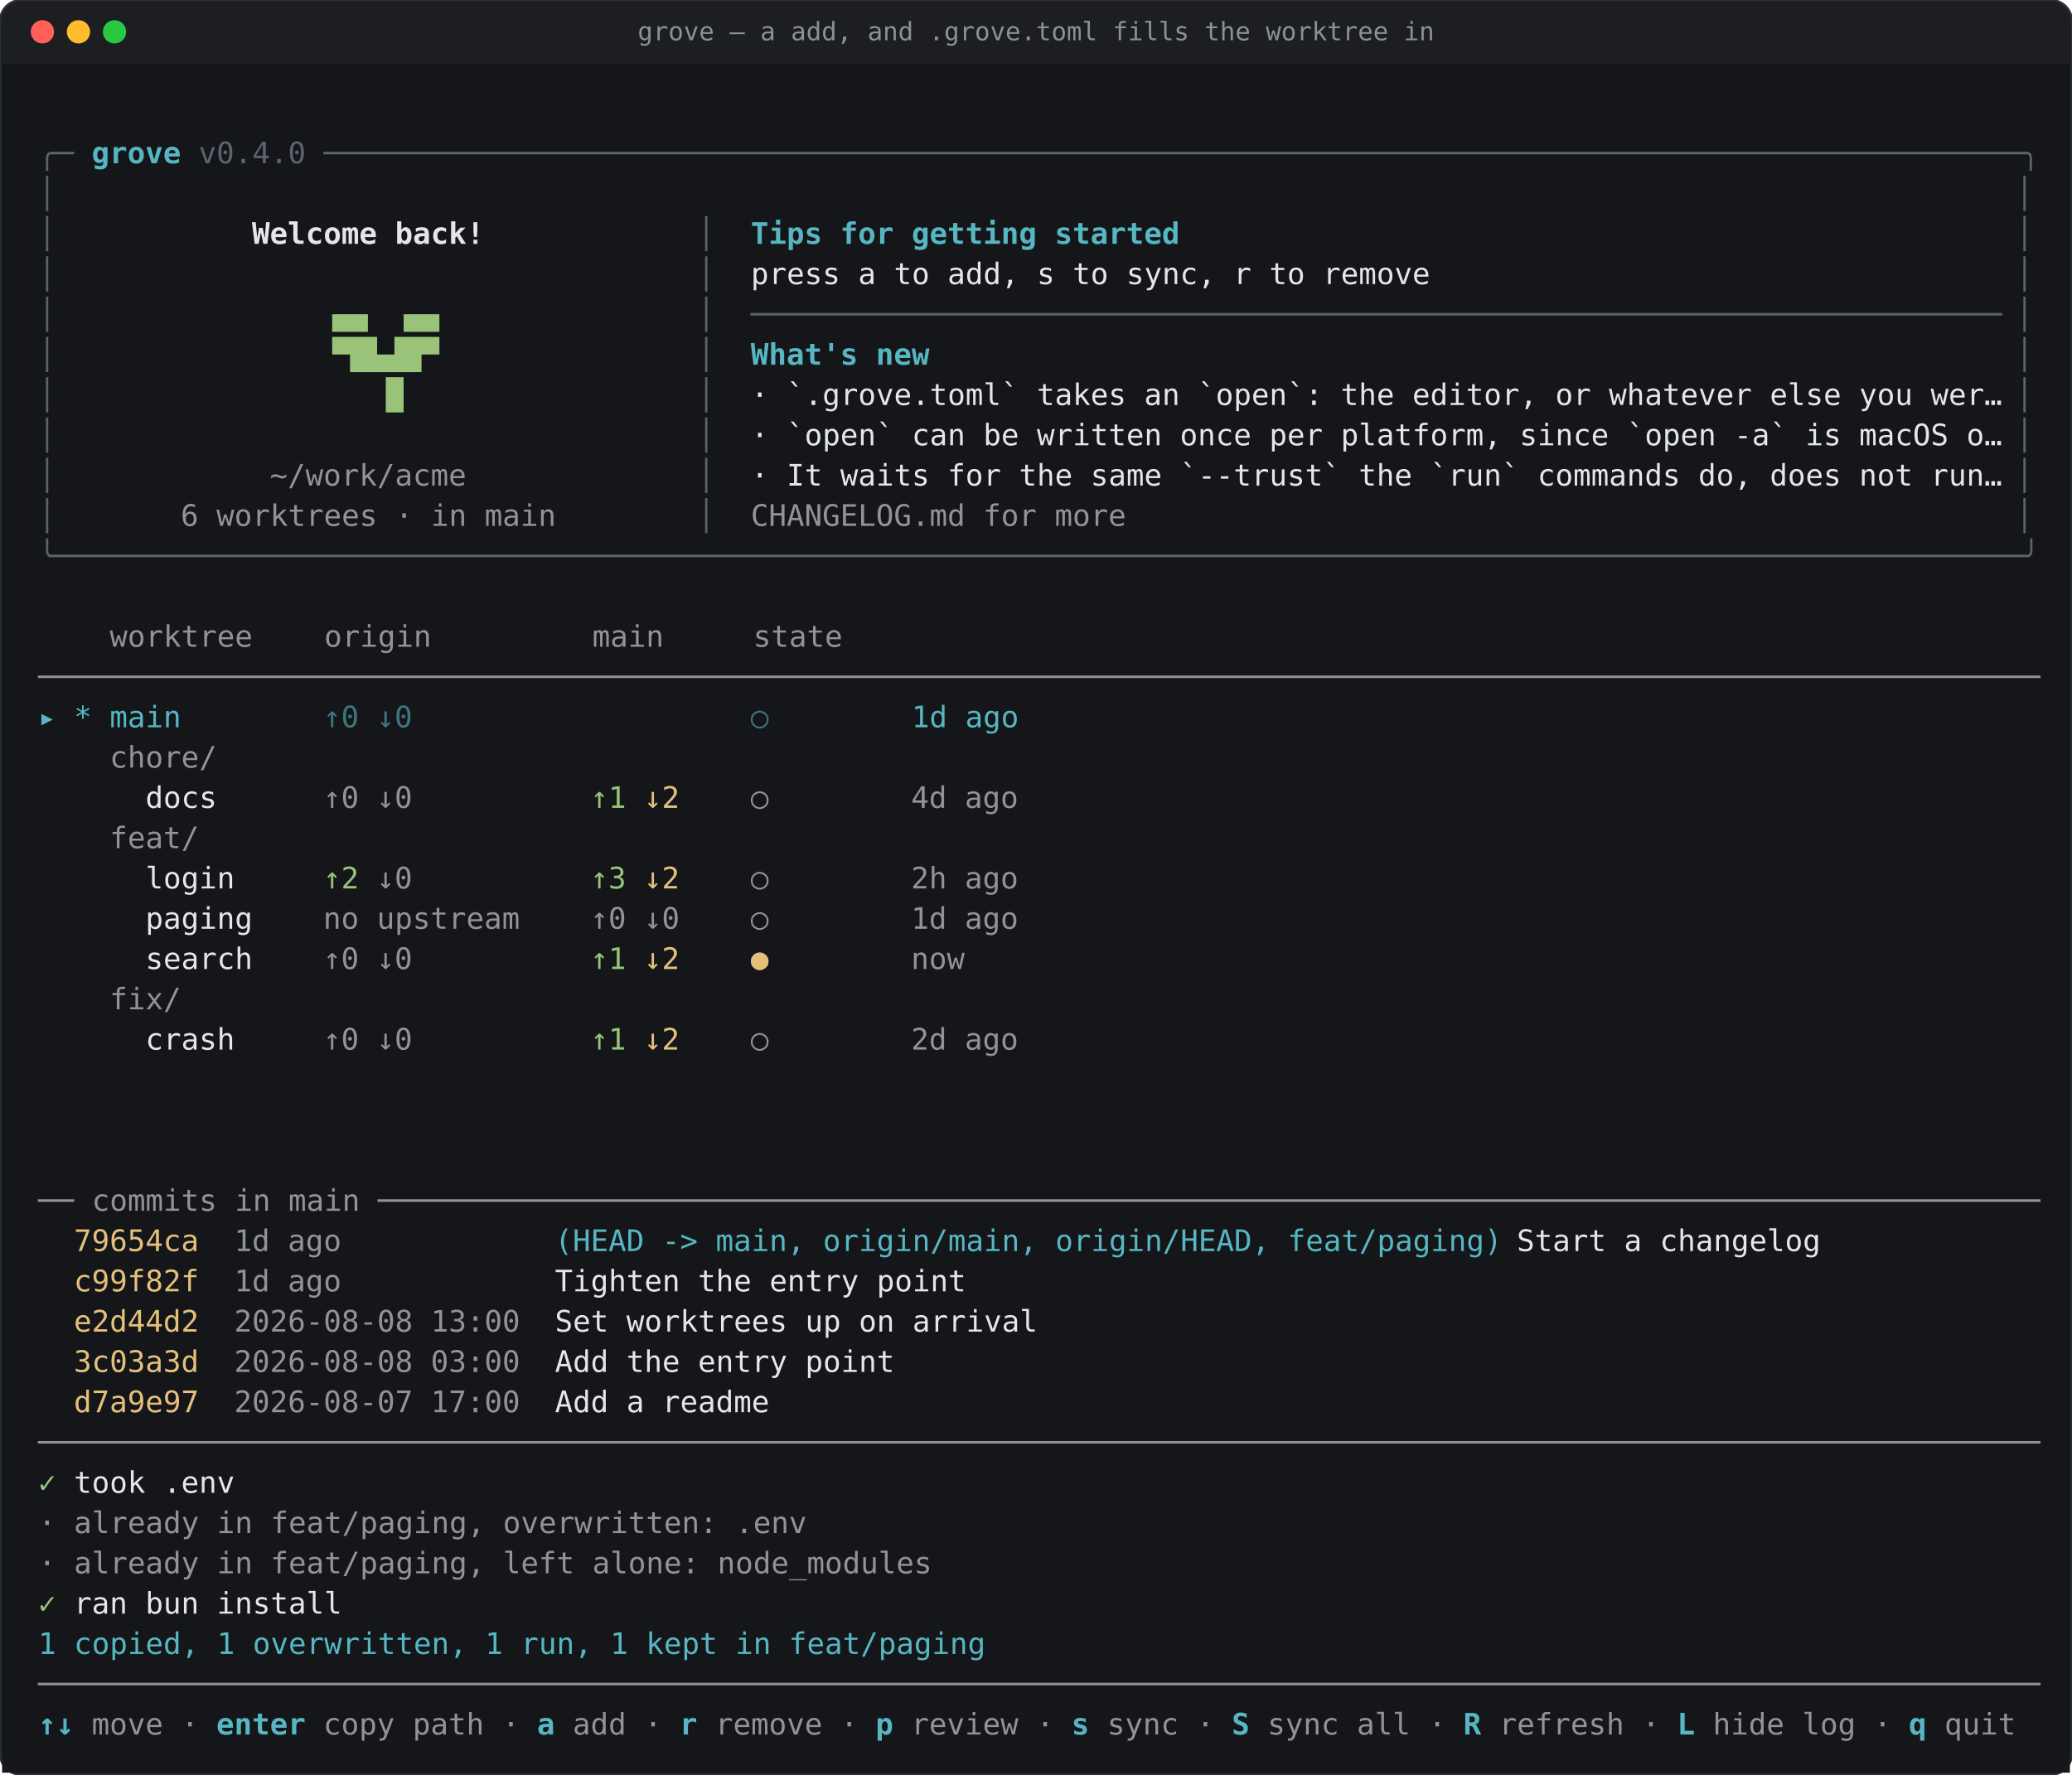
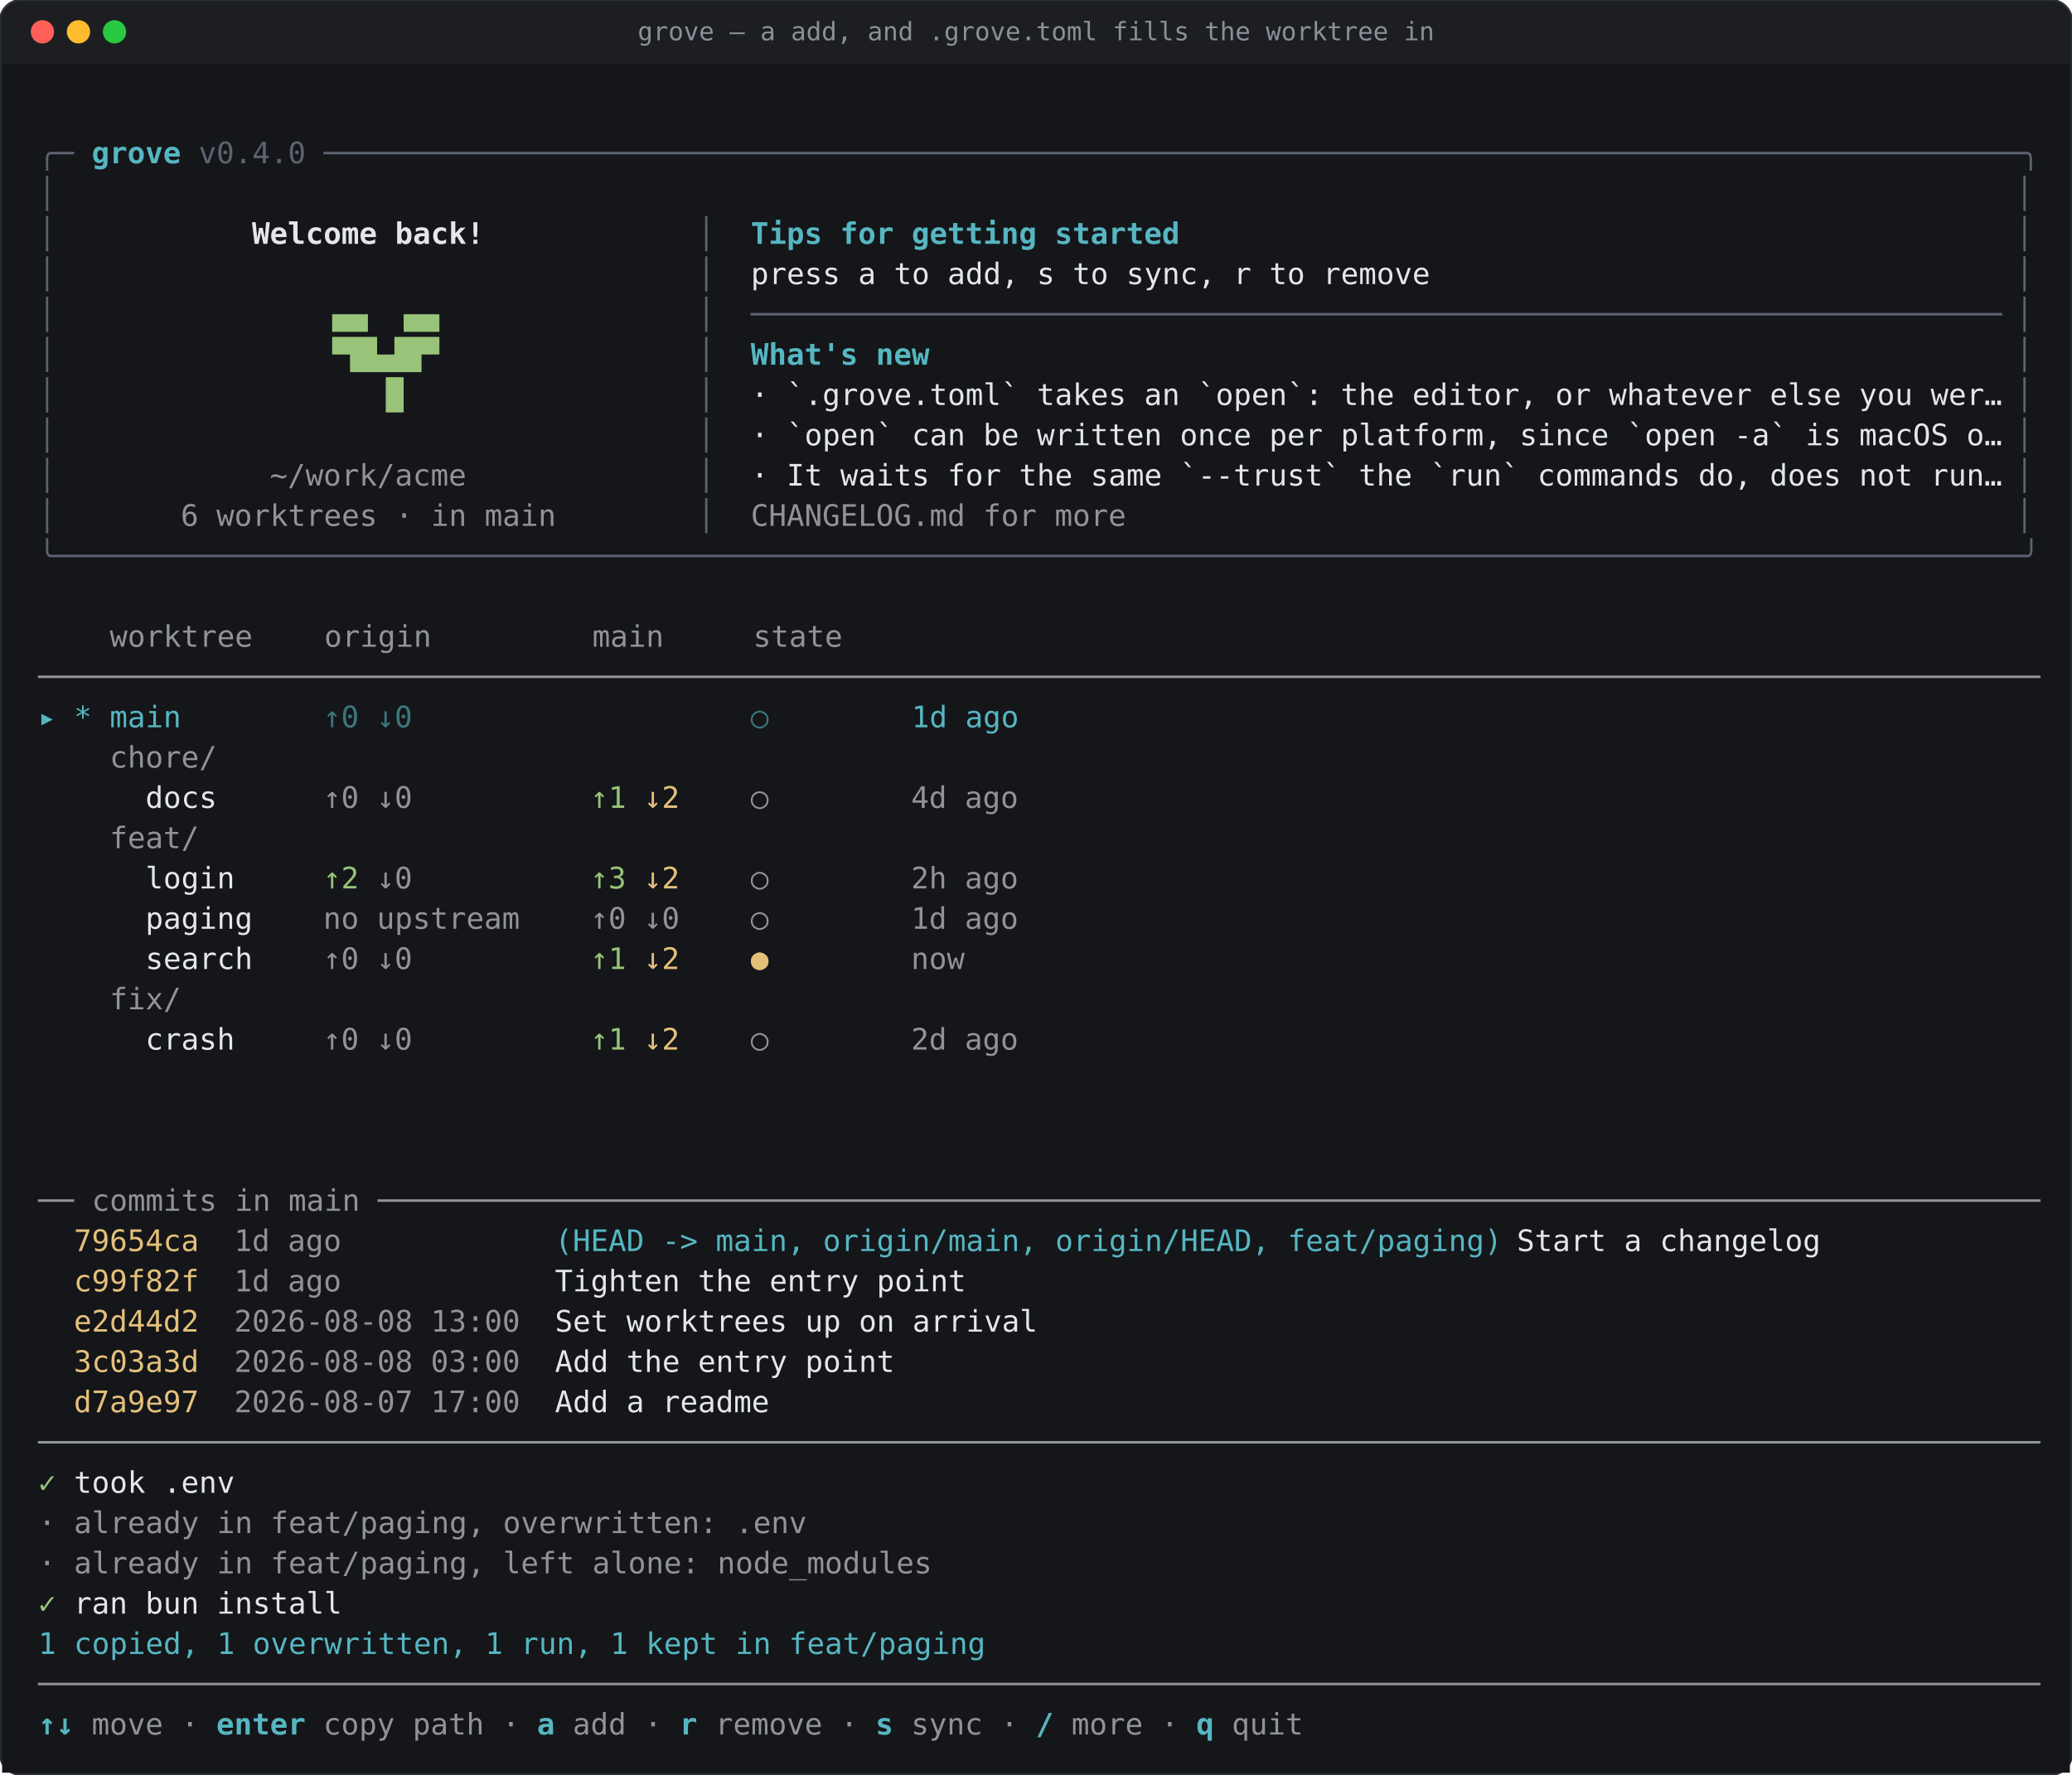
<svg xmlns="http://www.w3.org/2000/svg" width="977" height="837" viewBox="0 0 977 837" font-family="ui-monospace, SFMono-Regular, Menlo, Consolas, 'DejaVu Sans Mono', monospace" font-size="14">
  <rect width="977" height="837" rx="10" fill="#1c1e22" stroke="#2c2f36" />
  <rect x="1" y="30" width="975" height="806" fill="#141619" />
  <circle cx="20" cy="15" r="5.5" fill="#ff5f57" />
  <circle cx="37" cy="15" r="5.5" fill="#febc2e" />
  <circle cx="54" cy="15" r="5.5" fill="#28c840" />
  <text x="488.5" y="19" fill="#8b8f98" font-size="12" text-anchor="middle">grove — a add, and .grove.toml fills the worktree in</text>
  <text x="18.0" y="77.0" fill="#5c6370" textLength="25.2" lengthAdjust="spacingAndGlyphs" xml:space="preserve">╭─ </text>
  <text x="43.2" y="77.0" fill="#56b6c2" font-weight="600" textLength="42.0" lengthAdjust="spacingAndGlyphs" xml:space="preserve">grove</text>
  <text x="85.2" y="77.0" fill="#5c6370" textLength="873.6" lengthAdjust="spacingAndGlyphs" xml:space="preserve"> v0.4.0 ───────────────────────────────────────────────────────────────────────────────────────────────╮</text>
  <text x="18.0" y="96.0" fill="#5c6370" textLength="8.4" lengthAdjust="spacingAndGlyphs" xml:space="preserve">│</text>
  <text x="950.4" y="96.0" fill="#5c6370" textLength="8.4" lengthAdjust="spacingAndGlyphs" xml:space="preserve">│</text>
  <text x="18.0" y="115.0" fill="#5c6370" textLength="8.4" lengthAdjust="spacingAndGlyphs" xml:space="preserve">│</text>
  <text x="118.8" y="115.0" fill="#e4e6ea" font-weight="600" textLength="109.2" lengthAdjust="spacingAndGlyphs" xml:space="preserve">Welcome back!</text>
  <text x="328.8" y="115.0" fill="#5c6370" textLength="8.4" lengthAdjust="spacingAndGlyphs" xml:space="preserve">│</text>
  <text x="354.0" y="115.0" fill="#56b6c2" font-weight="600" textLength="201.6" lengthAdjust="spacingAndGlyphs" xml:space="preserve">Tips for getting started</text>
  <text x="950.4" y="115.0" fill="#5c6370" textLength="8.4" lengthAdjust="spacingAndGlyphs" xml:space="preserve">│</text>
  <text x="18.0" y="134.0" fill="#5c6370" textLength="8.4" lengthAdjust="spacingAndGlyphs" xml:space="preserve">│</text>
  <text x="328.8" y="134.0" fill="#5c6370" textLength="8.4" lengthAdjust="spacingAndGlyphs" xml:space="preserve">│</text>
  <text x="337.2" y="134.0" fill="#e4e6ea" textLength="613.2" lengthAdjust="spacingAndGlyphs" xml:space="preserve">  press a to add, s to sync, r to remove                                 </text>
  <text x="950.4" y="134.0" fill="#5c6370" textLength="8.4" lengthAdjust="spacingAndGlyphs" xml:space="preserve">│</text>
  <text x="18.0" y="153.0" fill="#5c6370" textLength="8.4" lengthAdjust="spacingAndGlyphs" xml:space="preserve">│</text>
  <text x="152.4" y="153.0" fill="#98c379" textLength="58.8" lengthAdjust="spacingAndGlyphs" xml:space="preserve">▗▄▖ ▗▄▖</text>
  <text x="328.8" y="153.0" fill="#5c6370" textLength="8.4" lengthAdjust="spacingAndGlyphs" xml:space="preserve">│</text>
  <text x="354.0" y="153.0" fill="#5c6370" textLength="588.0" lengthAdjust="spacingAndGlyphs" xml:space="preserve">──────────────────────────────────────────────────────────────────────</text>
  <text x="950.4" y="153.0" fill="#5c6370" textLength="8.4" lengthAdjust="spacingAndGlyphs" xml:space="preserve">│</text>
  <text x="18.0" y="172.0" fill="#5c6370" textLength="8.4" lengthAdjust="spacingAndGlyphs" xml:space="preserve">│</text>
  <text x="152.4" y="172.0" fill="#98c379" textLength="58.8" lengthAdjust="spacingAndGlyphs" xml:space="preserve">▝▜█▄█▛▘</text>
  <text x="328.8" y="172.0" fill="#5c6370" textLength="8.4" lengthAdjust="spacingAndGlyphs" xml:space="preserve">│</text>
  <text x="354.0" y="172.0" fill="#56b6c2" font-weight="600" textLength="84.0" lengthAdjust="spacingAndGlyphs" xml:space="preserve">What's new</text>
  <text x="950.4" y="172.0" fill="#5c6370" textLength="8.4" lengthAdjust="spacingAndGlyphs" xml:space="preserve">│</text>
  <text x="18.0" y="191.0" fill="#5c6370" textLength="8.4" lengthAdjust="spacingAndGlyphs" xml:space="preserve">│</text>
  <text x="152.4" y="191.0" fill="#98c379" textLength="42.0" lengthAdjust="spacingAndGlyphs" xml:space="preserve">   ▐▌</text>
  <text x="328.8" y="191.0" fill="#5c6370" textLength="8.4" lengthAdjust="spacingAndGlyphs" xml:space="preserve">│</text>
  <text x="337.2" y="191.0" fill="#e4e6ea" textLength="613.2" lengthAdjust="spacingAndGlyphs" xml:space="preserve">  · `.grove.toml` takes an `open`: the editor, or whatever else you wer… </text>
  <text x="950.4" y="191.0" fill="#5c6370" textLength="8.4" lengthAdjust="spacingAndGlyphs" xml:space="preserve">│</text>
  <text x="18.0" y="210.0" fill="#5c6370" textLength="8.4" lengthAdjust="spacingAndGlyphs" xml:space="preserve">│</text>
  <text x="328.8" y="210.0" fill="#5c6370" textLength="8.4" lengthAdjust="spacingAndGlyphs" xml:space="preserve">│</text>
  <text x="337.2" y="210.0" fill="#e4e6ea" textLength="613.2" lengthAdjust="spacingAndGlyphs" xml:space="preserve">  · `open` can be written once per platform, since `open -a` is macOS o… </text>
  <text x="950.4" y="210.0" fill="#5c6370" textLength="8.4" lengthAdjust="spacingAndGlyphs" xml:space="preserve">│</text>
  <text x="18.0" y="229.0" fill="#5c6370" textLength="8.4" lengthAdjust="spacingAndGlyphs" xml:space="preserve">│</text>
  <text x="127.2" y="229.0" fill="#e4e6ea" opacity="0.6" textLength="92.4" lengthAdjust="spacingAndGlyphs" xml:space="preserve">~/work/acme</text>
  <text x="328.8" y="229.0" fill="#5c6370" textLength="8.4" lengthAdjust="spacingAndGlyphs" xml:space="preserve">│</text>
  <text x="337.2" y="229.0" fill="#e4e6ea" textLength="613.2" lengthAdjust="spacingAndGlyphs" xml:space="preserve">  · It waits for the same `--trust` the `run` commands do, does not run… </text>
  <text x="950.4" y="229.0" fill="#5c6370" textLength="8.4" lengthAdjust="spacingAndGlyphs" xml:space="preserve">│</text>
  <text x="18.0" y="248.0" fill="#5c6370" textLength="8.4" lengthAdjust="spacingAndGlyphs" xml:space="preserve">│</text>
  <text x="85.2" y="248.0" fill="#e4e6ea" opacity="0.6" textLength="176.4" lengthAdjust="spacingAndGlyphs" xml:space="preserve">6 worktrees · in main</text>
  <text x="328.8" y="248.0" fill="#5c6370" textLength="8.4" lengthAdjust="spacingAndGlyphs" xml:space="preserve">│</text>
  <text x="354.0" y="248.0" fill="#e4e6ea" opacity="0.6" textLength="176.4" lengthAdjust="spacingAndGlyphs" xml:space="preserve">CHANGELOG.md for more</text>
  <text x="950.4" y="248.0" fill="#5c6370" textLength="8.4" lengthAdjust="spacingAndGlyphs" xml:space="preserve">│</text>
  <text x="18.0" y="267.0" fill="#5c6370" textLength="940.8" lengthAdjust="spacingAndGlyphs" xml:space="preserve">╰──────────────────────────────────────────────────────────────────────────────────────────────────────────────╯</text>
  <text x="18.0" y="305.0" fill="#e4e6ea" opacity="0.6" textLength="378.0" lengthAdjust="spacingAndGlyphs" xml:space="preserve">    worktree    origin         main     state</text>
  <text x="18.0" y="324.0" fill="#e4e6ea" opacity="0.6" textLength="940.8" lengthAdjust="spacingAndGlyphs" xml:space="preserve">────────────────────────────────────────────────────────────────────────────────────────────────────────────────</text>
  <text x="18.0" y="343.0" fill="#56b6c2" textLength="134.4" lengthAdjust="spacingAndGlyphs" xml:space="preserve">▸ * main        </text>
  <text x="152.4" y="343.0" fill="#56b6c2" opacity="0.6" textLength="16.8" lengthAdjust="spacingAndGlyphs" xml:space="preserve">↑0</text>
  <text x="177.6" y="343.0" fill="#56b6c2" opacity="0.6" textLength="16.8" lengthAdjust="spacingAndGlyphs" xml:space="preserve">↓0</text>
  <text x="354.0" y="343.0" fill="#56b6c2" opacity="0.6" textLength="8.4" lengthAdjust="spacingAndGlyphs" xml:space="preserve">○</text>
  <text x="362.4" y="343.0" fill="#56b6c2" textLength="117.6" lengthAdjust="spacingAndGlyphs" xml:space="preserve">        1d ago</text>
  <text x="18.0" y="362.0" fill="#e4e6ea" opacity="0.6" textLength="84.0" lengthAdjust="spacingAndGlyphs" xml:space="preserve">    chore/</text>
  <text x="18.0" y="381.0" fill="#e4e6ea" textLength="134.4" lengthAdjust="spacingAndGlyphs" xml:space="preserve">      docs      </text>
  <text x="152.4" y="381.0" fill="#e4e6ea" opacity="0.6" textLength="16.8" lengthAdjust="spacingAndGlyphs" xml:space="preserve">↑0</text>
  <text x="177.6" y="381.0" fill="#e4e6ea" opacity="0.6" textLength="16.8" lengthAdjust="spacingAndGlyphs" xml:space="preserve">↓0</text>
  <text x="278.4" y="381.0" fill="#98c379" textLength="16.8" lengthAdjust="spacingAndGlyphs" xml:space="preserve">↑1</text>
  <text x="303.6" y="381.0" fill="#e5c07b" textLength="16.8" lengthAdjust="spacingAndGlyphs" xml:space="preserve">↓2</text>
  <text x="354.0" y="381.0" fill="#e4e6ea" opacity="0.6" textLength="8.4" lengthAdjust="spacingAndGlyphs" xml:space="preserve">○</text>
  <text x="429.6" y="381.0" fill="#e4e6ea" opacity="0.6" textLength="50.4" lengthAdjust="spacingAndGlyphs" xml:space="preserve">4d ago</text>
  <text x="18.0" y="400.0" fill="#e4e6ea" opacity="0.6" textLength="75.6" lengthAdjust="spacingAndGlyphs" xml:space="preserve">    feat/</text>
  <text x="18.0" y="419.0" fill="#e4e6ea" textLength="134.4" lengthAdjust="spacingAndGlyphs" xml:space="preserve">      login     </text>
  <text x="152.4" y="419.0" fill="#98c379" textLength="16.8" lengthAdjust="spacingAndGlyphs" xml:space="preserve">↑2</text>
  <text x="177.6" y="419.0" fill="#e4e6ea" opacity="0.6" textLength="16.8" lengthAdjust="spacingAndGlyphs" xml:space="preserve">↓0</text>
  <text x="278.4" y="419.0" fill="#98c379" textLength="16.8" lengthAdjust="spacingAndGlyphs" xml:space="preserve">↑3</text>
  <text x="303.6" y="419.0" fill="#e5c07b" textLength="16.8" lengthAdjust="spacingAndGlyphs" xml:space="preserve">↓2</text>
  <text x="354.0" y="419.0" fill="#e4e6ea" opacity="0.6" textLength="8.4" lengthAdjust="spacingAndGlyphs" xml:space="preserve">○</text>
  <text x="429.6" y="419.0" fill="#e4e6ea" opacity="0.6" textLength="50.4" lengthAdjust="spacingAndGlyphs" xml:space="preserve">2h ago</text>
  <text x="18.0" y="438.0" fill="#e4e6ea" textLength="134.4" lengthAdjust="spacingAndGlyphs" xml:space="preserve">      paging    </text>
  <text x="152.4" y="438.0" fill="#e4e6ea" opacity="0.6" textLength="92.4" lengthAdjust="spacingAndGlyphs" xml:space="preserve">no upstream</text>
  <text x="278.4" y="438.0" fill="#e4e6ea" opacity="0.6" textLength="16.8" lengthAdjust="spacingAndGlyphs" xml:space="preserve">↑0</text>
  <text x="303.6" y="438.0" fill="#e4e6ea" opacity="0.6" textLength="16.8" lengthAdjust="spacingAndGlyphs" xml:space="preserve">↓0</text>
  <text x="354.0" y="438.0" fill="#e4e6ea" opacity="0.6" textLength="8.4" lengthAdjust="spacingAndGlyphs" xml:space="preserve">○</text>
  <text x="429.6" y="438.0" fill="#e4e6ea" opacity="0.6" textLength="50.4" lengthAdjust="spacingAndGlyphs" xml:space="preserve">1d ago</text>
  <text x="18.0" y="457.0" fill="#e4e6ea" textLength="134.4" lengthAdjust="spacingAndGlyphs" xml:space="preserve">      search    </text>
  <text x="152.4" y="457.0" fill="#e4e6ea" opacity="0.6" textLength="16.8" lengthAdjust="spacingAndGlyphs" xml:space="preserve">↑0</text>
  <text x="177.6" y="457.0" fill="#e4e6ea" opacity="0.6" textLength="16.8" lengthAdjust="spacingAndGlyphs" xml:space="preserve">↓0</text>
  <text x="278.4" y="457.0" fill="#98c379" textLength="16.8" lengthAdjust="spacingAndGlyphs" xml:space="preserve">↑1</text>
  <text x="303.6" y="457.0" fill="#e5c07b" textLength="16.8" lengthAdjust="spacingAndGlyphs" xml:space="preserve">↓2</text>
  <text x="354.0" y="457.0" fill="#e5c07b" textLength="8.4" lengthAdjust="spacingAndGlyphs" xml:space="preserve">●</text>
  <text x="429.6" y="457.0" fill="#e4e6ea" opacity="0.6" textLength="50.4" lengthAdjust="spacingAndGlyphs" xml:space="preserve">now   </text>
  <text x="18.0" y="476.0" fill="#e4e6ea" opacity="0.6" textLength="67.2" lengthAdjust="spacingAndGlyphs" xml:space="preserve">    fix/</text>
  <text x="18.0" y="495.0" fill="#e4e6ea" textLength="134.4" lengthAdjust="spacingAndGlyphs" xml:space="preserve">      crash     </text>
  <text x="152.4" y="495.0" fill="#e4e6ea" opacity="0.6" textLength="16.8" lengthAdjust="spacingAndGlyphs" xml:space="preserve">↑0</text>
  <text x="177.6" y="495.0" fill="#e4e6ea" opacity="0.6" textLength="16.8" lengthAdjust="spacingAndGlyphs" xml:space="preserve">↓0</text>
  <text x="278.4" y="495.0" fill="#98c379" textLength="16.8" lengthAdjust="spacingAndGlyphs" xml:space="preserve">↑1</text>
  <text x="303.6" y="495.0" fill="#e5c07b" textLength="16.8" lengthAdjust="spacingAndGlyphs" xml:space="preserve">↓2</text>
  <text x="354.0" y="495.0" fill="#e4e6ea" opacity="0.6" textLength="8.4" lengthAdjust="spacingAndGlyphs" xml:space="preserve">○</text>
  <text x="429.6" y="495.0" fill="#e4e6ea" opacity="0.6" textLength="50.4" lengthAdjust="spacingAndGlyphs" xml:space="preserve">2d ago</text>
  <text x="18.0" y="571.0" fill="#e4e6ea" opacity="0.6" textLength="940.8" lengthAdjust="spacingAndGlyphs" xml:space="preserve">── commits in main ─────────────────────────────────────────────────────────────────────────────────────────────</text>
  <text x="34.8" y="590.0" fill="#e5c07b" textLength="58.8" lengthAdjust="spacingAndGlyphs" xml:space="preserve">79654ca</text>
  <text x="110.4" y="590.0" fill="#e4e6ea" opacity="0.6" textLength="134.4" lengthAdjust="spacingAndGlyphs" xml:space="preserve">1d ago          </text>
  <text x="261.6" y="590.0" fill="#56b6c2" textLength="453.6" lengthAdjust="spacingAndGlyphs" xml:space="preserve">(HEAD -&gt; main, origin/main, origin/HEAD, feat/paging) </text>
  <text x="715.2" y="590.0" fill="#e4e6ea" textLength="142.8" lengthAdjust="spacingAndGlyphs" xml:space="preserve">Start a changelog</text>
  <text x="34.8" y="609.0" fill="#e5c07b" textLength="58.8" lengthAdjust="spacingAndGlyphs" xml:space="preserve">c99f82f</text>
  <text x="110.4" y="609.0" fill="#e4e6ea" opacity="0.6" textLength="134.4" lengthAdjust="spacingAndGlyphs" xml:space="preserve">1d ago          </text>
  <text x="244.8" y="609.0" fill="#e4e6ea" textLength="210.0" lengthAdjust="spacingAndGlyphs" xml:space="preserve">  Tighten the entry point</text>
  <text x="34.8" y="628.0" fill="#e5c07b" textLength="58.8" lengthAdjust="spacingAndGlyphs" xml:space="preserve">e2d44d2</text>
  <text x="110.4" y="628.0" fill="#e4e6ea" opacity="0.6" textLength="134.4" lengthAdjust="spacingAndGlyphs" xml:space="preserve">2026-08-08 13:00</text>
  <text x="244.8" y="628.0" fill="#e4e6ea" textLength="243.6" lengthAdjust="spacingAndGlyphs" xml:space="preserve">  Set worktrees up on arrival</text>
  <text x="34.8" y="647.0" fill="#e5c07b" textLength="58.8" lengthAdjust="spacingAndGlyphs" xml:space="preserve">3c03a3d</text>
  <text x="110.4" y="647.0" fill="#e4e6ea" opacity="0.6" textLength="134.4" lengthAdjust="spacingAndGlyphs" xml:space="preserve">2026-08-08 03:00</text>
  <text x="244.8" y="647.0" fill="#e4e6ea" textLength="176.4" lengthAdjust="spacingAndGlyphs" xml:space="preserve">  Add the entry point</text>
  <text x="34.8" y="666.0" fill="#e5c07b" textLength="58.8" lengthAdjust="spacingAndGlyphs" xml:space="preserve">d7a9e97</text>
  <text x="110.4" y="666.0" fill="#e4e6ea" opacity="0.6" textLength="134.4" lengthAdjust="spacingAndGlyphs" xml:space="preserve">2026-08-07 17:00</text>
  <text x="244.8" y="666.0" fill="#e4e6ea" textLength="117.6" lengthAdjust="spacingAndGlyphs" xml:space="preserve">  Add a readme</text>
  <text x="18.0" y="685.0" fill="#e4e6ea" opacity="0.6" textLength="940.8" lengthAdjust="spacingAndGlyphs" xml:space="preserve">────────────────────────────────────────────────────────────────────────────────────────────────────────────────</text>
  <text x="18.0" y="704.0" fill="#98c379" textLength="8.4" lengthAdjust="spacingAndGlyphs" xml:space="preserve">✓</text>
  <text x="26.4" y="704.0" fill="#e4e6ea" textLength="84.0" lengthAdjust="spacingAndGlyphs" xml:space="preserve"> took .env</text>
  <text x="18.0" y="723.0" fill="#e4e6ea" opacity="0.6" textLength="361.2" lengthAdjust="spacingAndGlyphs" xml:space="preserve">· already in feat/paging, overwritten: .env</text>
  <text x="18.0" y="742.0" fill="#e4e6ea" opacity="0.6" textLength="420.0" lengthAdjust="spacingAndGlyphs" xml:space="preserve">· already in feat/paging, left alone: node_modules</text>
  <text x="18.0" y="761.0" fill="#98c379" textLength="8.4" lengthAdjust="spacingAndGlyphs" xml:space="preserve">✓</text>
  <text x="26.4" y="761.0" fill="#e4e6ea" textLength="134.4" lengthAdjust="spacingAndGlyphs" xml:space="preserve"> ran bun install</text>
  <text x="18.0" y="780.0" fill="#56b6c2" textLength="445.2" lengthAdjust="spacingAndGlyphs" xml:space="preserve">1 copied, 1 overwritten, 1 run, 1 kept in feat/paging</text>
  <text x="18.0" y="799.0" fill="#e4e6ea" opacity="0.6" textLength="940.8" lengthAdjust="spacingAndGlyphs" xml:space="preserve">────────────────────────────────────────────────────────────────────────────────────────────────────────────────</text>
  <text x="18.0" y="818.0" fill="#56b6c2" font-weight="600" textLength="16.8" lengthAdjust="spacingAndGlyphs" xml:space="preserve">↑↓</text>
  <text x="34.8" y="818.0" fill="#e4e6ea" opacity="0.6" textLength="67.2" lengthAdjust="spacingAndGlyphs" xml:space="preserve"> move · </text>
  <text x="102.0" y="818.0" fill="#56b6c2" font-weight="600" textLength="42.0" lengthAdjust="spacingAndGlyphs" xml:space="preserve">enter</text>
  <text x="144.0" y="818.0" fill="#e4e6ea" opacity="0.6" textLength="109.2" lengthAdjust="spacingAndGlyphs" xml:space="preserve"> copy path · </text>
  <text x="253.2" y="818.0" fill="#56b6c2" font-weight="600" textLength="8.4" lengthAdjust="spacingAndGlyphs" xml:space="preserve">a</text>
  <text x="261.6" y="818.0" fill="#e4e6ea" opacity="0.6" textLength="58.8" lengthAdjust="spacingAndGlyphs" xml:space="preserve"> add · </text>
  <text x="320.4" y="818.0" fill="#56b6c2" font-weight="600" textLength="8.4" lengthAdjust="spacingAndGlyphs" xml:space="preserve">r</text>
  <text x="328.8" y="818.0" fill="#e4e6ea" opacity="0.6" textLength="84.0" lengthAdjust="spacingAndGlyphs" xml:space="preserve"> remove · </text>
-   <text x="412.8" y="818.0" fill="#56b6c2" font-weight="600" textLength="8.4" lengthAdjust="spacingAndGlyphs" xml:space="preserve">p</text>
-   <text x="421.2" y="818.0" fill="#e4e6ea" opacity="0.6" textLength="84.0" lengthAdjust="spacingAndGlyphs" xml:space="preserve"> review · </text>
-   <text x="505.2" y="818.0" fill="#56b6c2" font-weight="600" textLength="8.4" lengthAdjust="spacingAndGlyphs" xml:space="preserve">s</text>
-   <text x="513.6" y="818.0" fill="#e4e6ea" opacity="0.6" textLength="67.2" lengthAdjust="spacingAndGlyphs" xml:space="preserve"> sync · </text>
-   <text x="580.8" y="818.0" fill="#56b6c2" font-weight="600" textLength="8.4" lengthAdjust="spacingAndGlyphs" xml:space="preserve">S</text>
-   <text x="589.2" y="818.0" fill="#e4e6ea" opacity="0.6" textLength="100.8" lengthAdjust="spacingAndGlyphs" xml:space="preserve"> sync all · </text>
-   <text x="690.0" y="818.0" fill="#56b6c2" font-weight="600" textLength="8.4" lengthAdjust="spacingAndGlyphs" xml:space="preserve">R</text>
-   <text x="698.4" y="818.0" fill="#e4e6ea" opacity="0.6" textLength="92.4" lengthAdjust="spacingAndGlyphs" xml:space="preserve"> refresh · </text>
-   <text x="790.8" y="818.0" fill="#56b6c2" font-weight="600" textLength="8.4" lengthAdjust="spacingAndGlyphs" xml:space="preserve">L</text>
-   <text x="799.2" y="818.0" fill="#e4e6ea" opacity="0.6" textLength="100.8" lengthAdjust="spacingAndGlyphs" xml:space="preserve"> hide log · </text>
-   <text x="900.0" y="818.0" fill="#56b6c2" font-weight="600" textLength="8.4" lengthAdjust="spacingAndGlyphs" xml:space="preserve">q</text>
-   <text x="908.4" y="818.0" fill="#e4e6ea" opacity="0.6" textLength="42.0" lengthAdjust="spacingAndGlyphs" xml:space="preserve"> quit</text>
+   <text x="412.8" y="818.0" fill="#56b6c2" font-weight="600" textLength="8.4" lengthAdjust="spacingAndGlyphs" xml:space="preserve">s</text>
+   <text x="421.2" y="818.0" fill="#e4e6ea" opacity="0.6" textLength="67.2" lengthAdjust="spacingAndGlyphs" xml:space="preserve"> sync · </text>
+   <text x="488.4" y="818.0" fill="#56b6c2" font-weight="600" textLength="8.4" lengthAdjust="spacingAndGlyphs" xml:space="preserve">/</text>
+   <text x="496.8" y="818.0" fill="#e4e6ea" opacity="0.6" textLength="67.2" lengthAdjust="spacingAndGlyphs" xml:space="preserve"> more · </text>
+   <text x="564.0" y="818.0" fill="#56b6c2" font-weight="600" textLength="8.4" lengthAdjust="spacingAndGlyphs" xml:space="preserve">q</text>
+   <text x="572.4" y="818.0" fill="#e4e6ea" opacity="0.6" textLength="42.0" lengthAdjust="spacingAndGlyphs" xml:space="preserve"> quit</text>
</svg>
